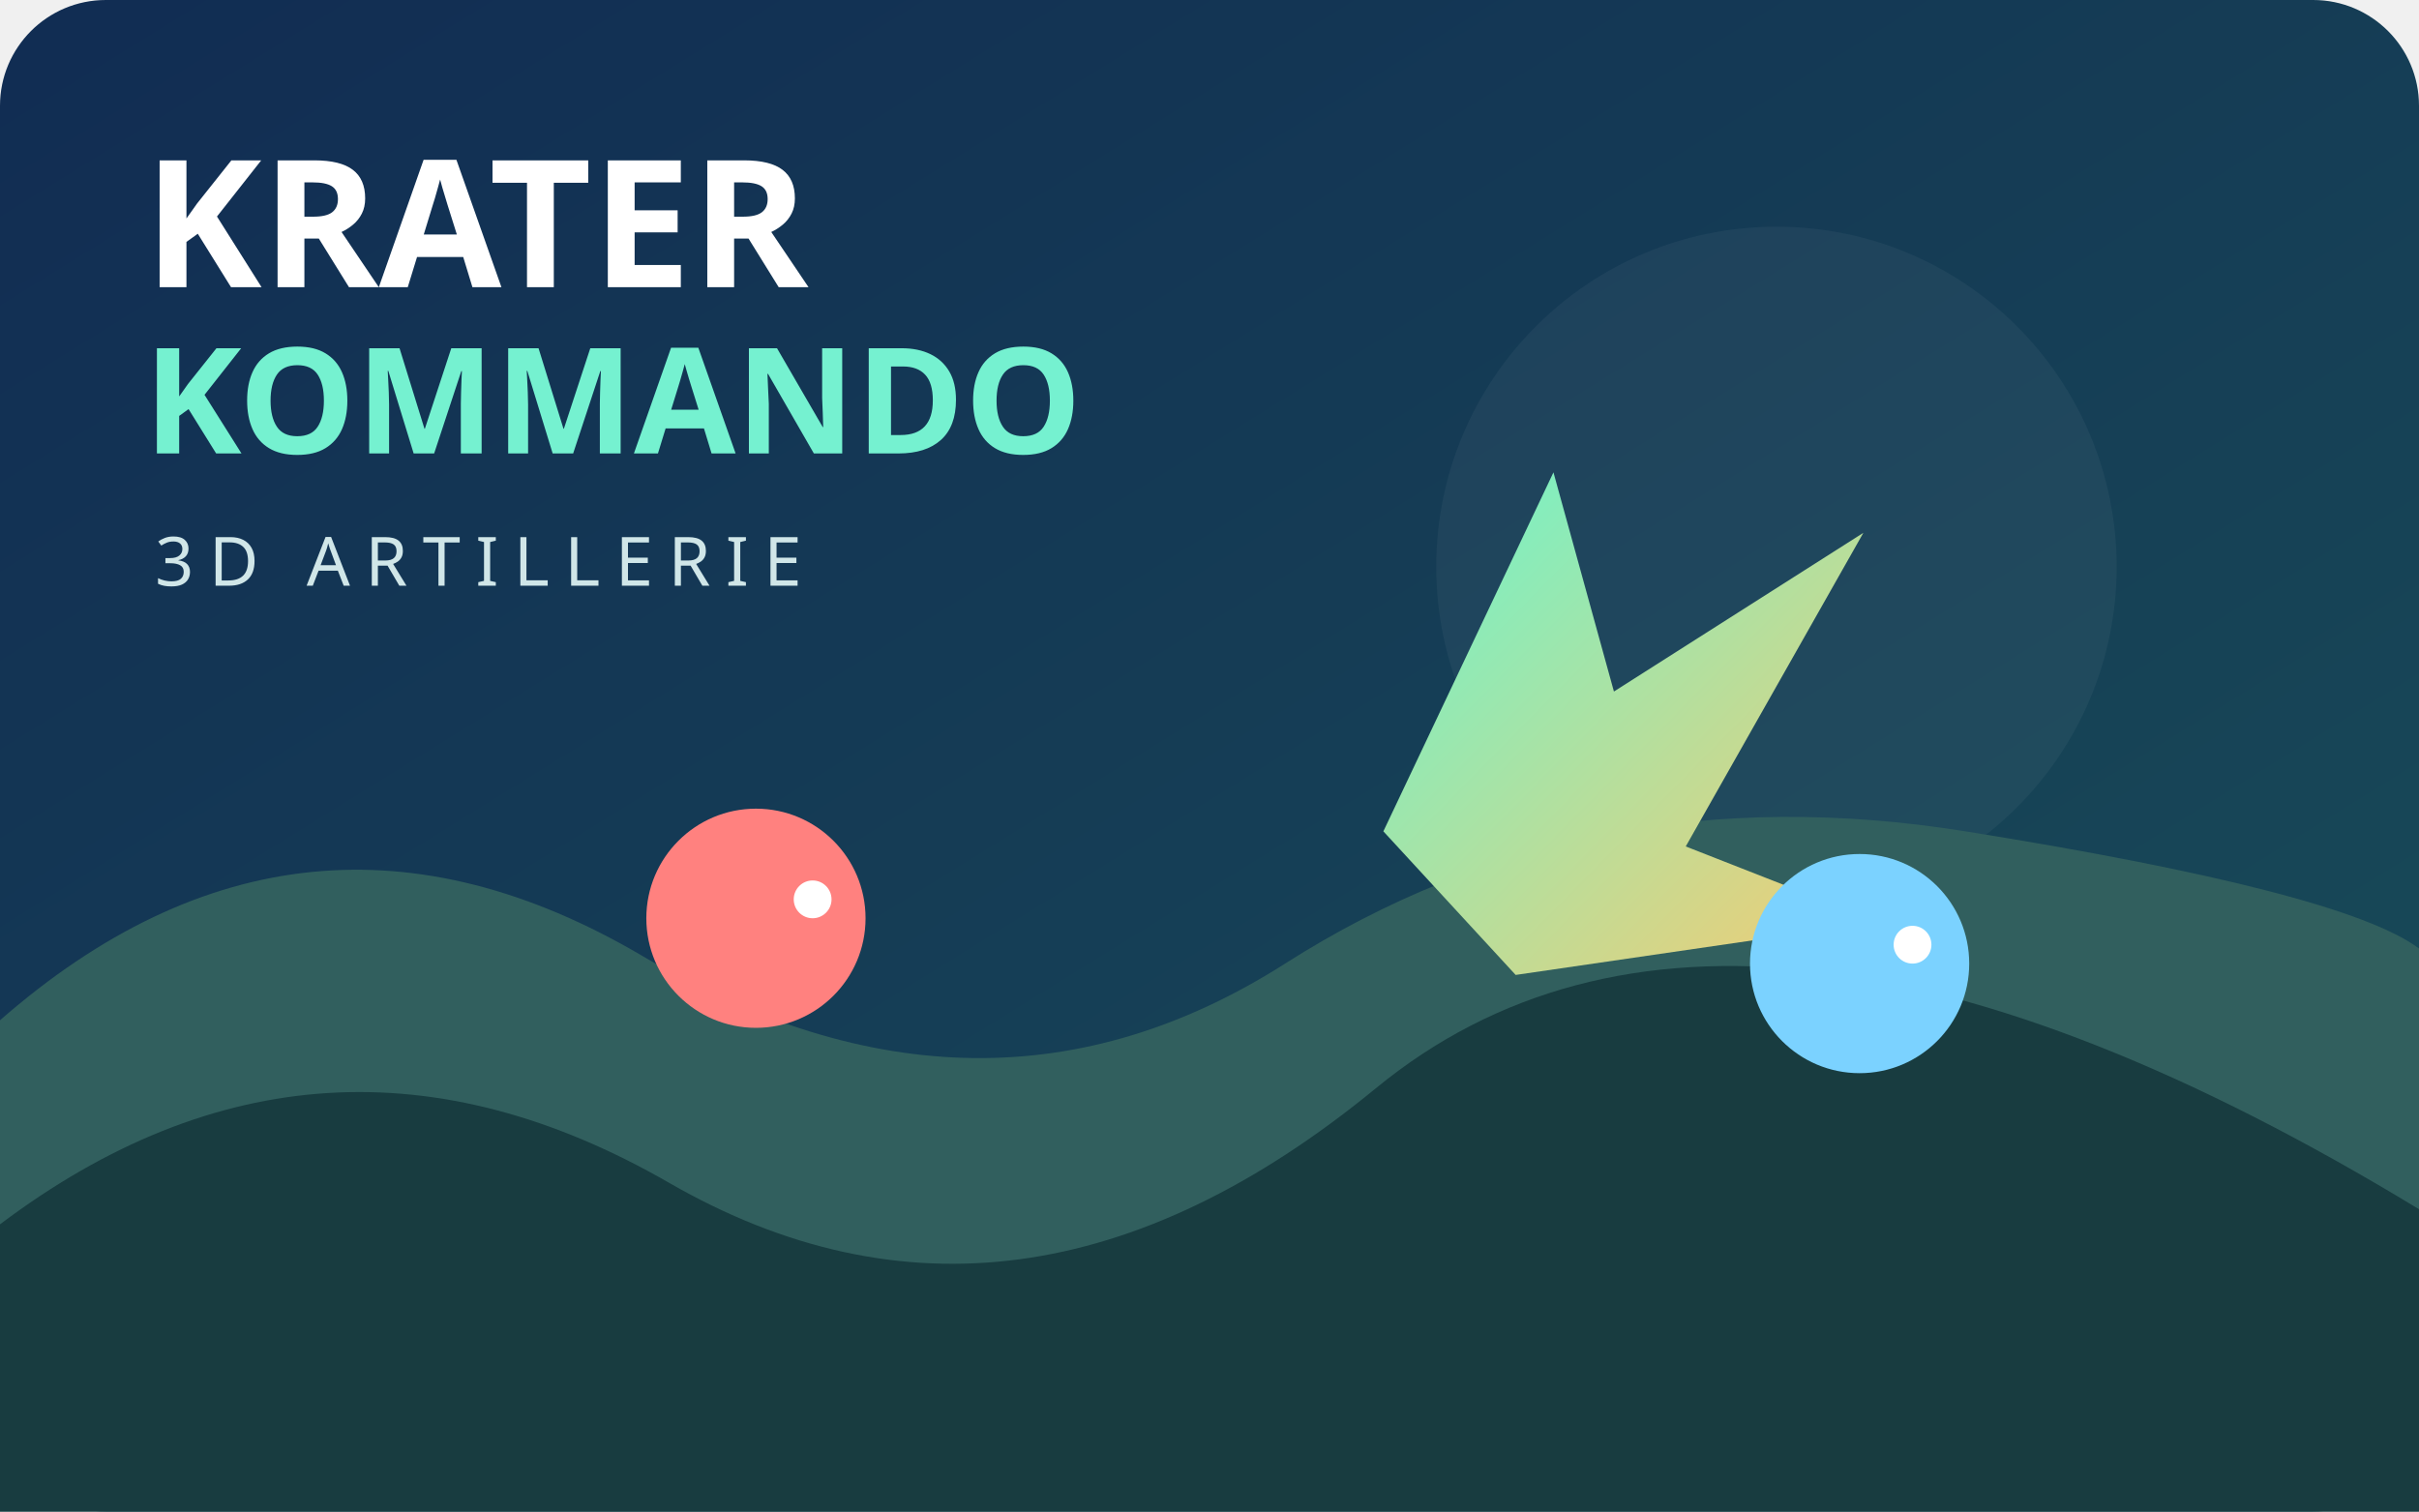
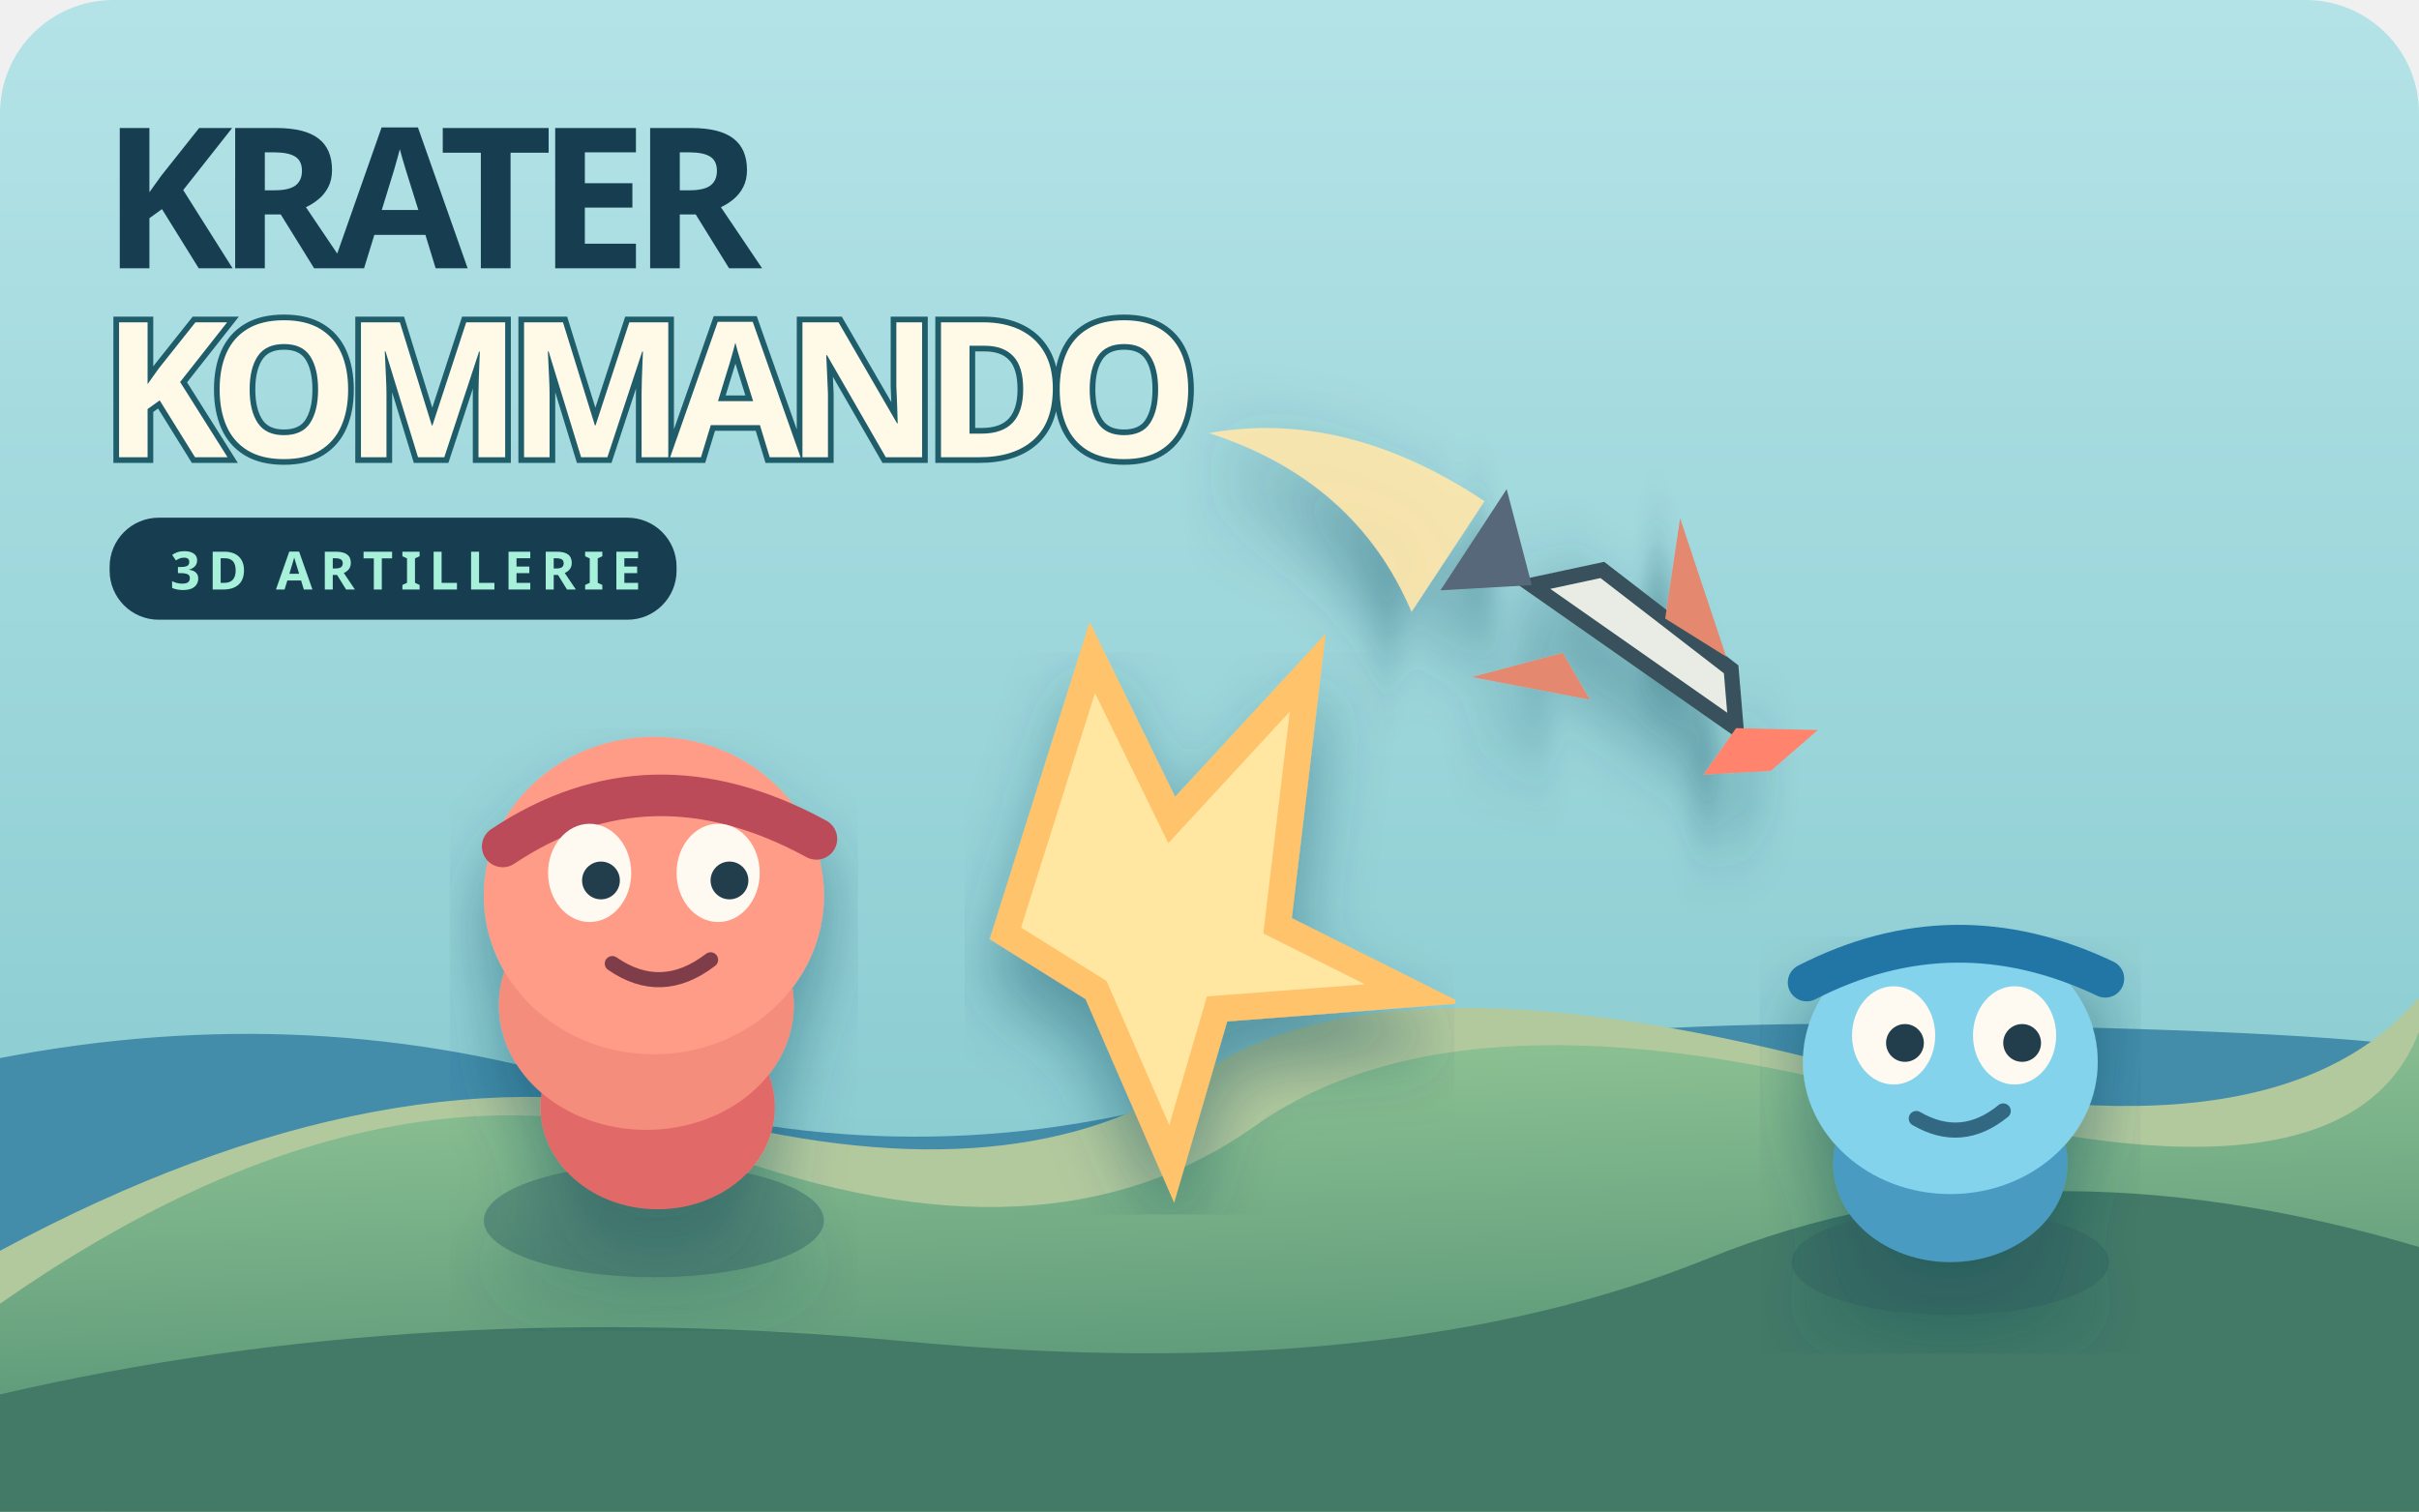
<svg xmlns="http://www.w3.org/2000/svg" viewBox="0 0 640 400">
  <defs>
-     <linearGradient id="a" x2="1" y2="1">
-       <stop stop-color="#112c53" />
-       <stop offset="1" stop-color="#194e58" />
+     <linearGradient id="sky" x2="0" y2="1">
+       <stop stop-color="#b4e3e7" />
+       <stop offset="1" stop-color="#7ec6cb" />
    </linearGradient>
-     <linearGradient id="b" x2="1" y2="1">
-       <stop stop-color="#6bf5ce" />
-       <stop offset="1" stop-color="#f7cb71" />
+     <linearGradient id="land" x2=".2" y2="1">
+       <stop stop-color="#96c998" />
+       <stop offset="1" stop-color="#4e8d71" />
    </linearGradient>
+     <filter id="shadow">
+       <feDropShadow dx="0" dy="12" stdDeviation="9" flood-color="#113e55" flood-opacity=".4" />
+     </filter>
  </defs>
-   <rect width="640" height="400" rx="28" fill="url(#a)" />
-   <circle cx="470" cy="150" r="90" fill="#ffffff0b" />
-   <path d="M0 270Q80 200 170 253T340 255T520 220T640 251V400H0" fill="#315f5e" />
-   <path d="M0 324Q85 260 177 313T364 288T640 320V400H0" fill="#183c40" />
-   <path d="M366 220l45-95 16 58 66-42-47 83 51 20-96 14z" fill="url(#b)" />
-   <circle cx="200" cy="243" r="29" fill="#ff817f" />
-   <circle cx="215" cy="238" r="5" fill="#fff" />
-   <circle cx="492" cy="255" r="29" fill="#7bd2ff" />
-   <circle cx="506" cy="250" r="5" fill="#fff" />
-   <text x="38" y="76" fill="#fff" font-family="system-ui,sans-serif" font-size="47" font-weight="900">KRATER</text>
-   <text x="38" y="120" fill="#75f1d0" font-family="system-ui,sans-serif" font-size="39" font-weight="900">KOMMANDO</text>
-   <text x="41" y="155" fill="#d0e6e8" font-family="system-ui,sans-serif" font-size="18" letter-spacing="4">3D ARTILLERIE</text>
+   <rect width="640" height="400" rx="30" fill="url(#sky)" />
+   <path d="M0 280q83-16 160 8t154 3 182-20 144 6v123H0" fill="#438dab" />
+   <path d="M0 331q104-56 187-35t131-12 165-3 157-17v136H0" fill="#b2c99e" />
+   <path d="M0 345q103-72 190-40t142-7 172-7 136-18v127H0" fill="url(#land)" />
+   <path d="M0 369q112-26 240-14t212-22 188-3v70H0" fill="#427a67" />
+   <g transform="translate(425 165) rotate(35)" filter="url(#shadow)">
+     <path d="M-22 3h66l-10-12-43-2z" fill="#e9ece4" stroke="#39515c" stroke-width="4" />
+     <path d="M44 3l18-12-4 16-14 11z" fill="#ff836d" />
+     <path d="M-22 3l-20-17 1 32z" fill="#566779" />
+     <path d="M-5 13l-16 19 29-13z" fill="#e48870" />
+     <path d="M12-10l-12-24 31 23z" fill="#e48870" />
+     <path d="M-45-8q-44 1-70 27 39-12 71 8z" fill="#ffe5aa" opacity=".9" />
+   </g>
+   <g filter="url(#shadow)" transform="translate(173 269)">
+     <ellipse cx="0" cy="54" rx="45" ry="15" fill="#275a5e" opacity=".4" />
+     <ellipse cx="1" cy="24" rx="31" ry="27" fill="#e16b68" />
+     <ellipse cx="-2" cy="-3" rx="39" ry="33" fill="#f58d7c" />
+     <ellipse cx="0" cy="-32" rx="45" ry="42" fill="#ff9c88" />
+     <path d="M-40-45q39-26 83-2" fill="none" stroke="#bc4b5a" stroke-width="11" stroke-linecap="round" />
+     <ellipse cx="-17" cy="-38" rx="11" ry="13" fill="#fffaf1" />
+     <ellipse cx="17" cy="-38" rx="11" ry="13" fill="#fffaf1" />
+     <circle cx="-14" cy="-36" r="5" fill="#243d4c" />
+     <circle cx="20" cy="-36" r="5" fill="#243d4c" />
+     <path d="M-11-14q13 9 26-1" fill="none" stroke="#7f3e49" stroke-width="4" stroke-linecap="round" />
+   </g>
+   <g filter="url(#shadow)" transform="translate(516 296)">
+     <ellipse cx="0" cy="38" rx="42" ry="14" fill="#275a5e" opacity=".35" />
+     <ellipse cx="0" cy="12" rx="31" ry="26" fill="#499bc1" />
+     <ellipse cx="0" cy="-15" rx="39" ry="35" fill="#83d3ed" />
+     <path d="M-38-36q39-20 79-1" fill="none" stroke="#2476a5" stroke-width="10" stroke-linecap="round" />
+     <ellipse cx="-15" cy="-22" rx="11" ry="13" fill="#fffaf1" />
+     <ellipse cx="17" cy="-22" rx="11" ry="13" fill="#fffaf1" />
+     <circle cx="-12" cy="-20" r="5" fill="#243d4c" />
+     <circle cx="19" cy="-20" r="5" fill="#243d4c" />
+     <path d="M-9 0q12 7 23-2" fill="none" stroke="#326782" stroke-width="4" stroke-linecap="round" />
+   </g>
+   <g filter="url(#shadow)">
+     <path d="M266 247l23-73 21 43 36-39-8 67 36 18-52 4-12 41-20-46z" fill="#ffe7a2" stroke="#ffc36c" stroke-width="7" />
+   </g>
+   <g font-family="system-ui,sans-serif" font-weight="1000" letter-spacing="-4">
+     <text x="27" y="71" font-size="52" fill="#163d50">KRATER</text>
+     <text x="27" y="121" font-size="50" fill="#fff9e8" stroke="#1e5d69" stroke-width="3" paint-order="stroke">KOMMANDO</text>
+   </g>
+   <rect x="29" y="137" width="150" height="27" rx="13" fill="#173d51" />
+   <text x="45" y="156" font-family="system-ui,sans-serif" font-size="14" font-weight="900" letter-spacing="2" fill="#a7f1db">3D ARTILLERIE</text>
</svg>
